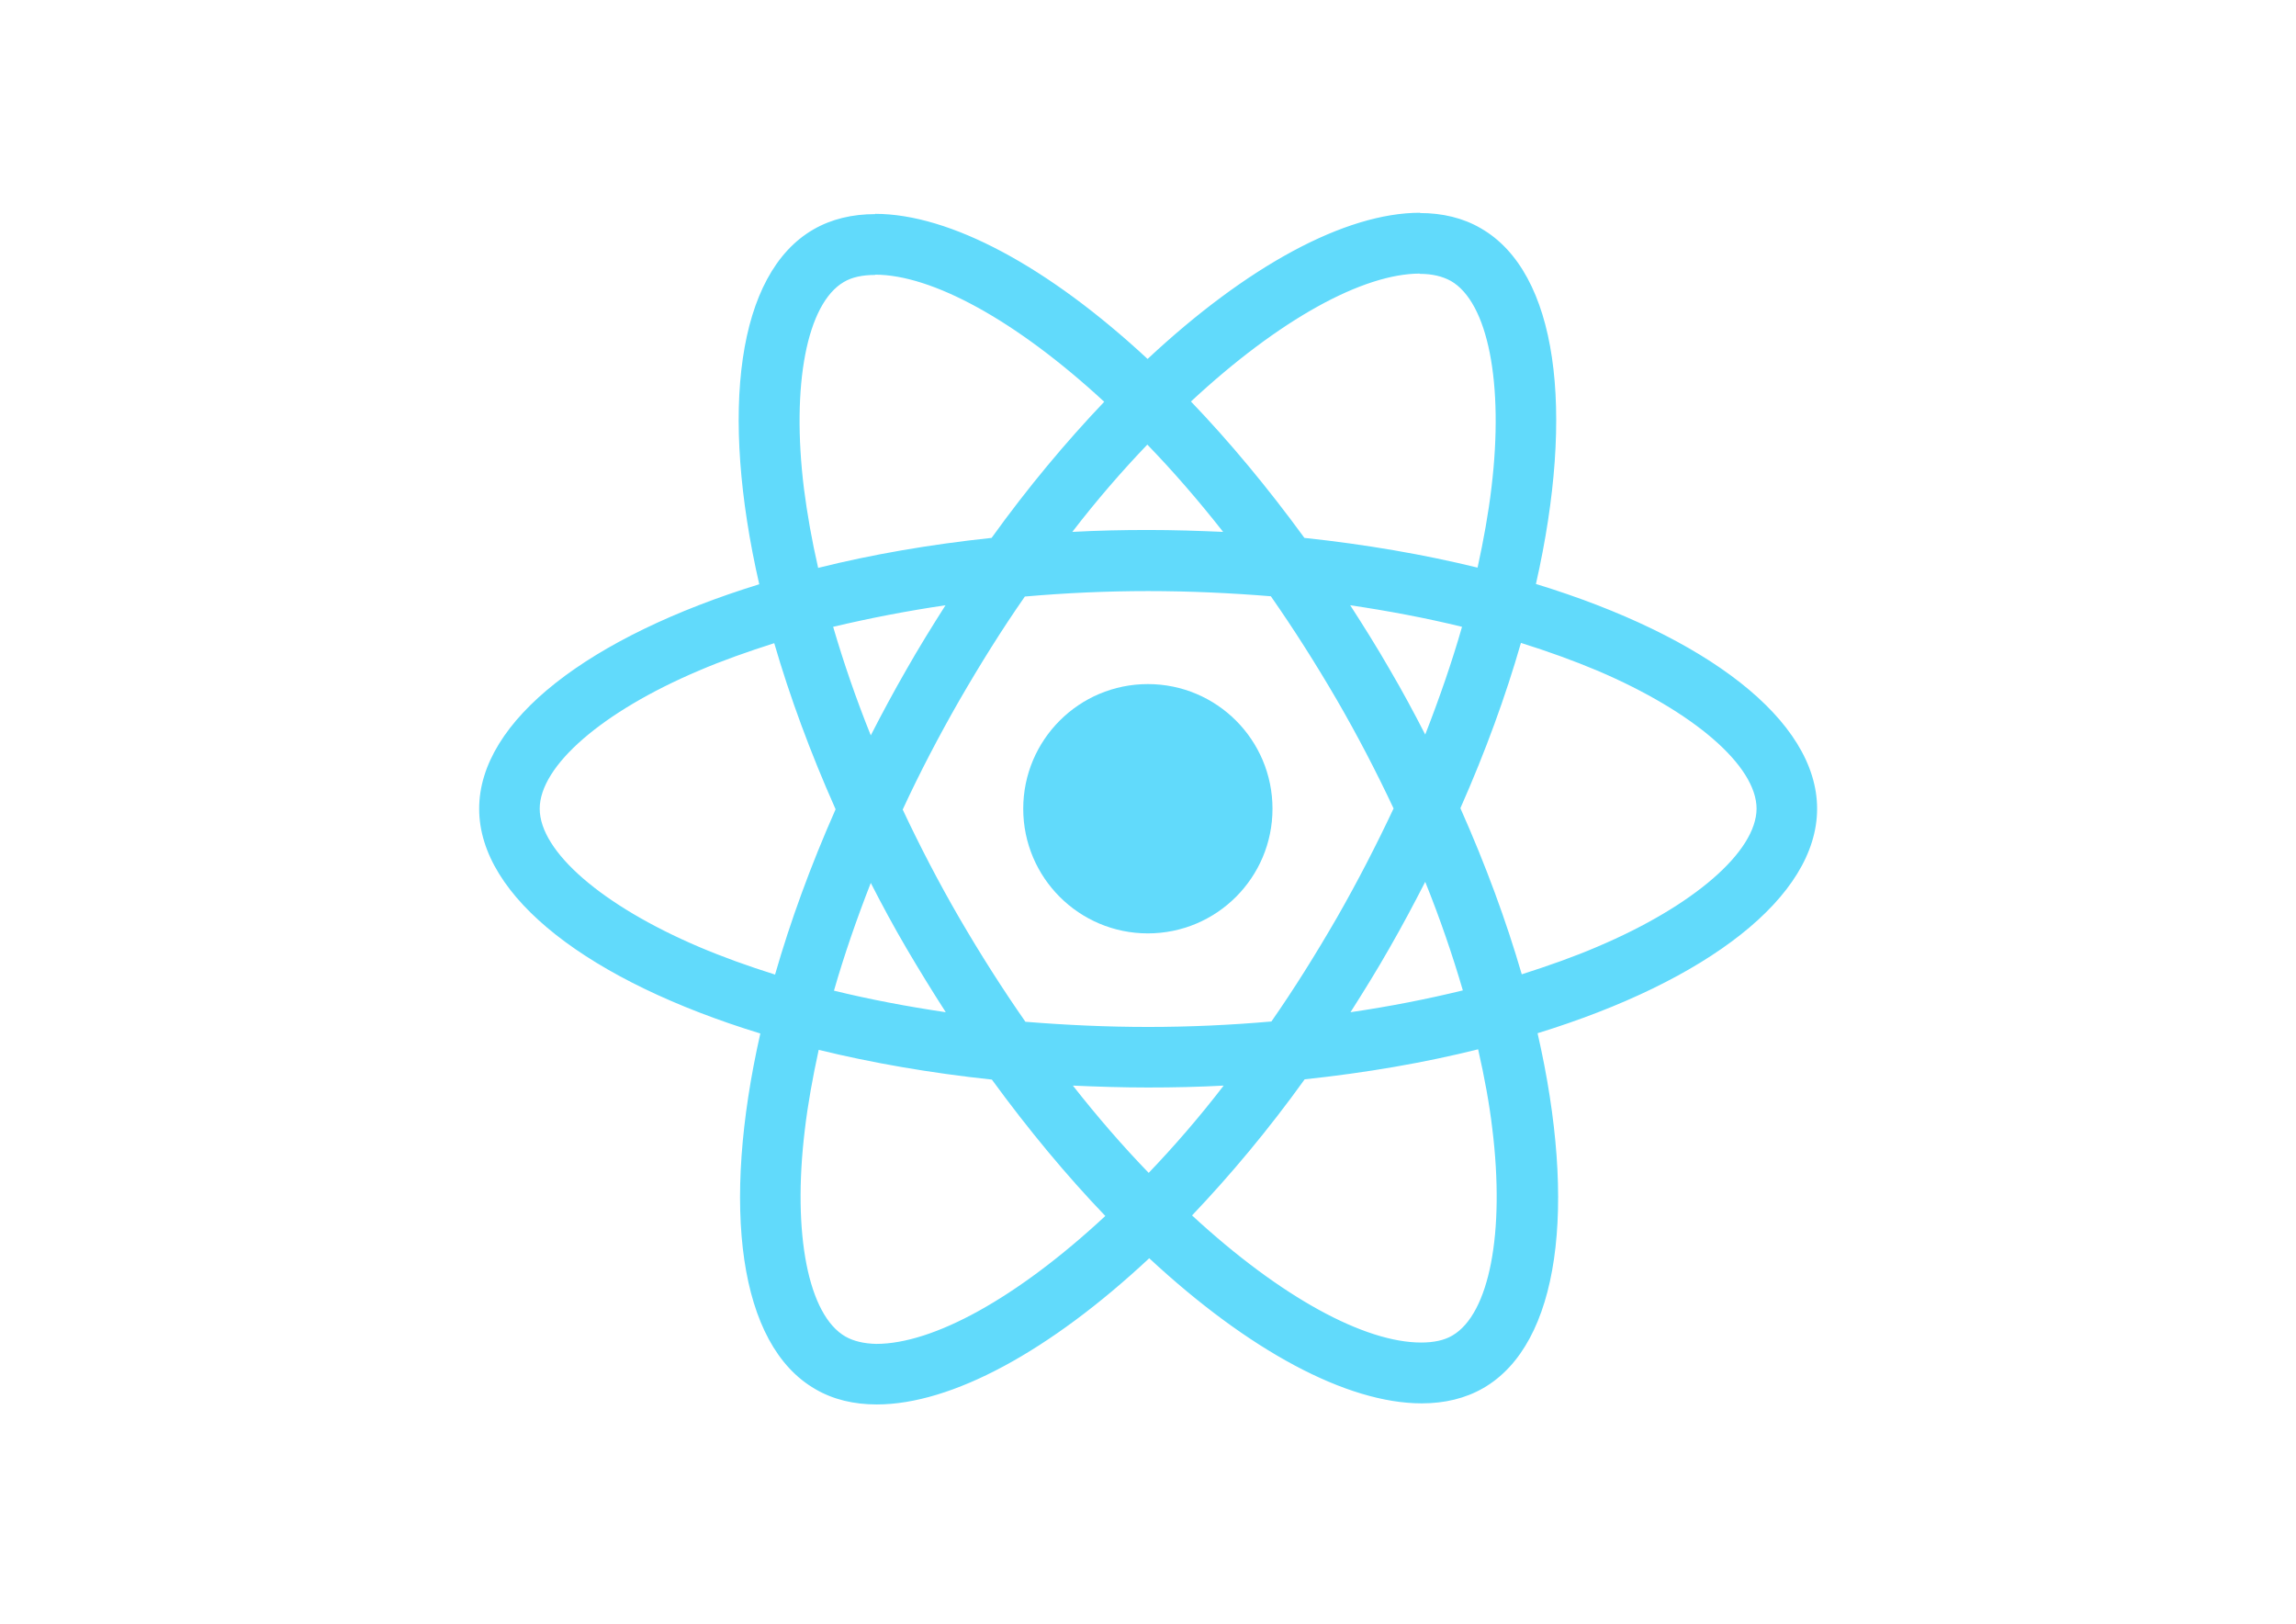
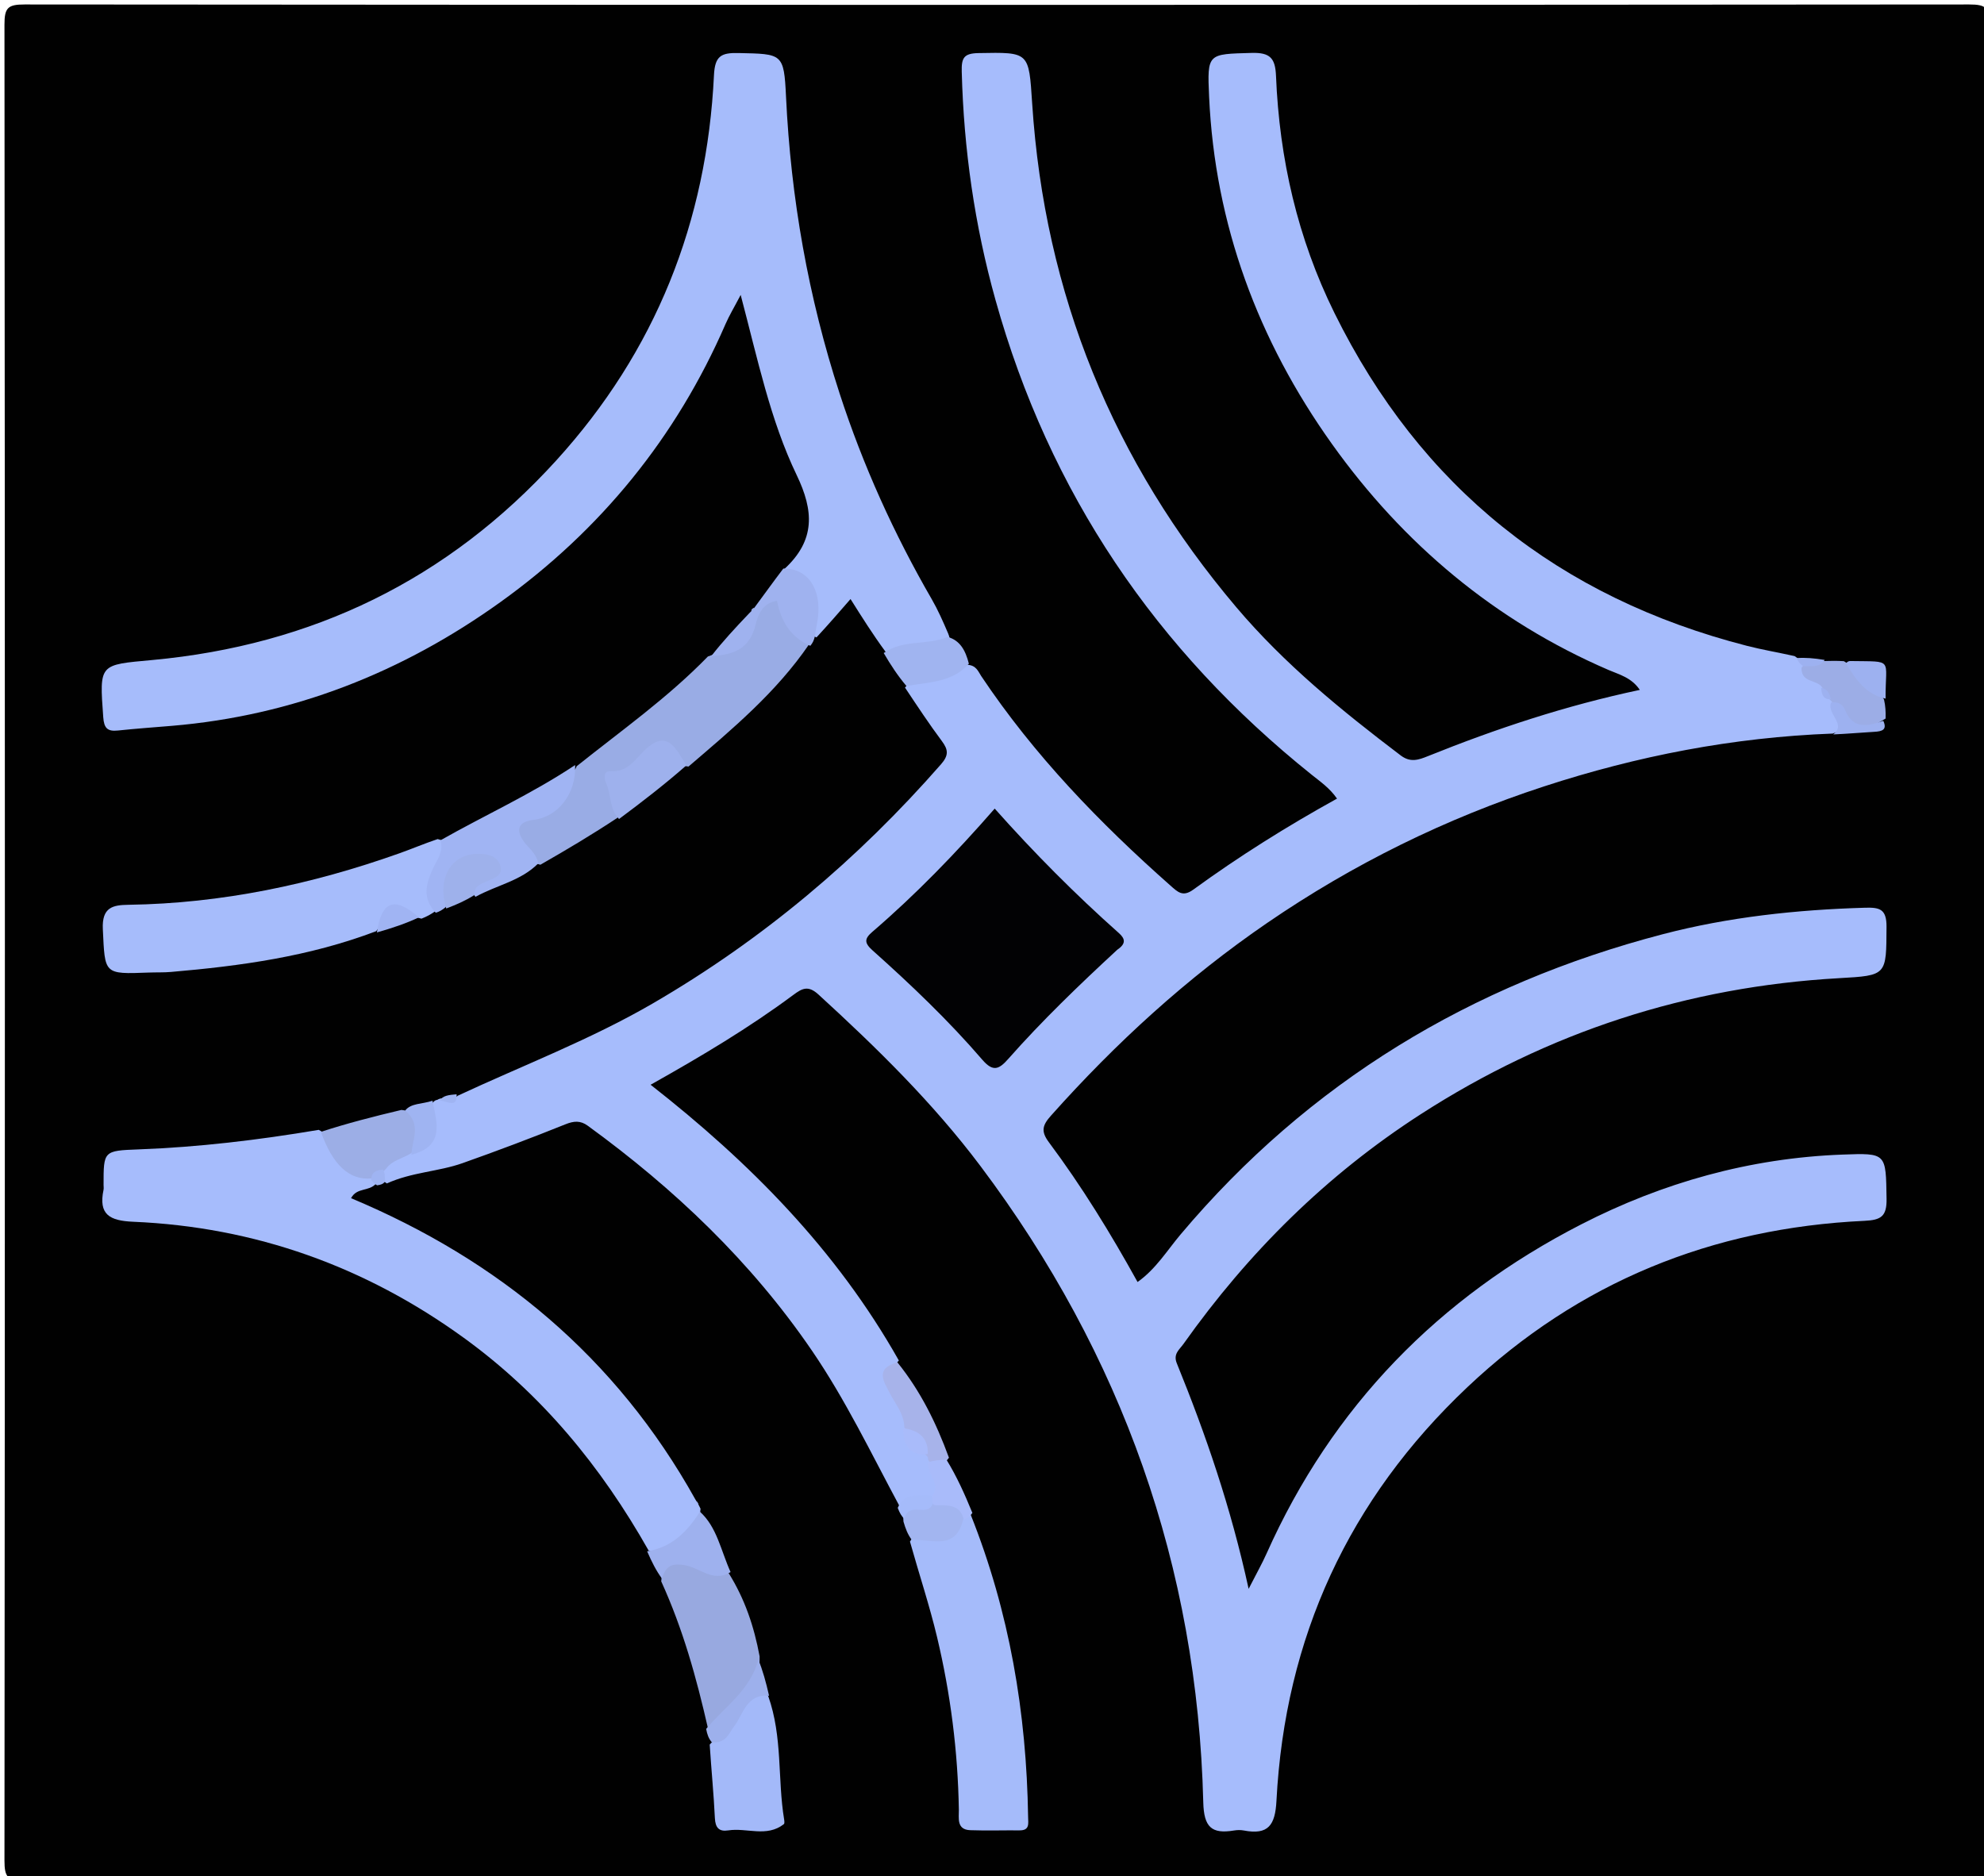
- <svg xmlns="http://www.w3.org/2000/svg" viewBox="0 0 841.9 595.3">
-   <g fill="#61DAFB">
-     <path d="M666.3 296.5c0-32.5-40.7-63.3-103.1-82.4 14.4-63.6 8-114.2-20.2-130.4-6.5-3.8-14.1-5.6-22.4-5.6v22.3c4.6 0 8.3.9 11.4 2.6 13.6 7.8 19.5 37.5 14.9 75.7-1.1 9.4-2.9 19.3-5.1 29.4-19.6-4.8-41-8.5-63.5-10.9-13.5-18.5-27.5-35.3-41.6-50 32.6-30.3 63.2-46.9 84-46.9V78c-27.5 0-63.5 19.6-99.9 53.6-36.4-33.8-72.4-53.2-99.9-53.2v22.3c20.7 0 51.4 16.5 84 46.6-14 14.7-28 31.4-41.3 49.9-22.6 2.4-44 6.1-63.6 11-2.3-10-4-19.7-5.2-29-4.7-38.2 1.1-67.9 14.6-75.8 3-1.8 6.9-2.6 11.5-2.6V78.5c-8.4 0-16 1.8-22.6 5.6-28.1 16.2-34.4 66.7-19.9 130.1-62.2 19.2-102.7 49.9-102.7 82.3 0 32.5 40.7 63.3 103.1 82.4-14.4 63.6-8 114.2 20.2 130.4 6.5 3.8 14.1 5.6 22.5 5.6 27.5 0 63.5-19.6 99.9-53.6 36.4 33.8 72.4 53.2 99.9 53.2 8.4 0 16-1.8 22.6-5.6 28.1-16.2 34.4-66.7 19.9-130.1 62-19.1 102.5-49.9 102.5-82.3zm-130.2-66.7c-3.7 12.9-8.3 26.2-13.5 39.5-4.1-8-8.4-16-13.1-24-4.6-8-9.5-15.8-14.4-23.4 14.2 2.1 27.9 4.7 41 7.9zm-45.8 106.5c-7.8 13.5-15.8 26.3-24.1 38.2-14.9 1.3-30 2-45.2 2-15.1 0-30.2-.7-45-1.9-8.3-11.9-16.4-24.6-24.2-38-7.6-13.1-14.5-26.4-20.8-39.8 6.2-13.4 13.2-26.8 20.7-39.9 7.8-13.5 15.8-26.3 24.1-38.2 14.9-1.3 30-2 45.2-2 15.1 0 30.2.7 45 1.9 8.3 11.9 16.4 24.6 24.2 38 7.6 13.1 14.5 26.4 20.8 39.8-6.3 13.4-13.2 26.8-20.7 39.9zm32.3-13c5.4 13.4 10 26.8 13.8 39.8-13.1 3.2-26.9 5.9-41.2 8 4.9-7.7 9.8-15.6 14.4-23.7 4.6-8 8.9-16.1 13-24.1zM421.2 430c-9.3-9.6-18.6-20.3-27.8-32 9 .4 18.2.7 27.5.7 9.4 0 18.7-.2 27.8-.7-9 11.7-18.3 22.4-27.5 32zm-74.4-58.9c-14.2-2.1-27.9-4.7-41-7.9 3.7-12.9 8.3-26.2 13.5-39.5 4.1 8 8.4 16 13.1 24 4.7 8 9.5 15.8 14.4 23.4zM420.7 163c9.3 9.6 18.6 20.3 27.8 32-9-.4-18.2-.7-27.5-.7-9.4 0-18.7.2-27.8.7 9-11.7 18.3-22.4 27.5-32zm-74 58.9c-4.9 7.7-9.8 15.6-14.4 23.7-4.6 8-8.9 16-13 24-5.4-13.4-10-26.8-13.8-39.8 13.1-3.1 26.9-5.8 41.2-7.9zm-90.5 125.2c-35.4-15.1-58.3-34.9-58.3-50.6 0-15.7 22.9-35.6 58.3-50.6 8.6-3.7 18-7 27.7-10.1 5.7 19.6 13.2 40 22.5 60.9-9.2 20.8-16.6 41.1-22.2 60.6-9.9-3.1-19.3-6.5-28-10.2zM310 490c-13.6-7.8-19.5-37.5-14.9-75.7 1.1-9.4 2.9-19.3 5.1-29.4 19.6 4.8 41 8.5 63.5 10.9 13.5 18.5 27.5 35.3 41.6 50-32.6 30.3-63.2 46.9-84 46.9-4.5-.1-8.3-1-11.3-2.7zm237.2-76.2c4.7 38.2-1.1 67.9-14.6 75.8-3 1.8-6.9 2.6-11.5 2.6-20.7 0-51.4-16.5-84-46.6 14-14.7 28-31.4 41.3-49.9 22.6-2.4 44-6.1 63.6-11 2.3 10.1 4.1 19.8 5.2 29.1zm38.5-66.7c-8.6 3.7-18 7-27.7 10.1-5.7-19.6-13.2-40-22.5-60.9 9.2-20.8 16.6-41.1 22.2-60.6 9.9 3.1 19.3 6.5 28.1 10.2 35.4 15.1 58.3 34.9 58.3 50.6-.1 15.7-23 35.6-58.4 50.6zM320.8 78.4z" />
-     <circle cx="420.9" cy="296.5" r="45.7" />
-     <path d="M520.5 78.1z" />
-   </g>
+ <svg xmlns="http://www.w3.org/2000/svg" version="1.1" id="Layer_1" x="0px" y="0px" width="100%" viewBox="0 0 402 380" enable-background="new 0 0 402 380" xml:space="preserve">
+   <path fill="#010101" opacity="1" stroke="none" d=" M238,381   C160,381 82.5,380.971 5,381.096   C1.576,381.102 0.902,380.424 0.905,377   C1.018,253 1.018,129 0.905,5   C0.902,1.577 1.576,0.902 5,0.905   C136.333,1.017 267.666,1.017 399,0.905   C402.423,0.902 403.098,1.575 403.095,5   C402.982,129 402.982,253 403.095,376.999   C403.098,380.422 402.426,381.106 399,381.097   C345.5,380.958 292,381 238,381  z" />
+   <path fill="#A6BCFC" opacity="1" stroke="none" d=" M182.273,305.213   C176.507,294.475 171.321,283.623 164.498,273.65   C152.182,255.643 136.652,240.874 119.095,228.107   C117.593,227.014 116.28,227.125 114.537,227.827   C107.649,230.598 100.695,233.219 93.694,235.695   C88.827,237.416 83.485,237.493 78.386,239.797   C77.419,239.217 77.067,238.518 77.034,237.283   C77.744,234.619 79.503,233.534 81.914,232.674   C84.588,232.651 85.8,231.656 86.287,229.261   C86.671,227.37 86.235,225.268 87.767,223.326   C88.005,223.074 88.368,222.846 88.579,222.879   C89.948,221.969 91.452,223.296 92.743,222.026   C106.128,215.793 119.691,210.638 132.329,203.289   C154.535,190.377 173.818,174.126 190.683,154.847   C192.247,153.058 192.15,151.919 190.854,150.18   C188.292,146.742 185.924,143.16 183.372,139.324   C186.586,135.34 191.429,135.892 195.96,134.705   C197.827,134.782 198.207,136.08 198.816,136.992   C209.528,153.019 222.785,166.738 237.165,179.453   C238.615,180.734 239.653,181.812 241.767,180.275   C251.033,173.533 260.733,167.444 270.908,161.822   C269.412,159.669 267.534,158.394 265.764,156.976   C234.209,131.701 212.615,99.831 201.702,60.761   C197.467,45.602 195.279,30.228 194.87,14.529   C194.797,11.749 195.275,10.812 198.256,10.758   C208.613,10.574 208.453,10.458 209.142,21.004   C211.66,59.574 225.53,93.554 250.514,123.057   C260.269,134.576 271.845,143.998 283.791,153.059   C285.771,154.561 287.396,153.993 289.323,153.217   C303.161,147.644 317.288,142.961 332.26,139.793   C330.577,137.283 328.085,136.688 325.922,135.754   C302.876,125.809 284.299,110.171 269.87,89.946   C254.936,69.01 246.166,45.54 244.99,19.583   C244.59,10.755 244.702,10.973 253.617,10.723   C257.381,10.617 258.4,11.81 258.546,15.395   C259.233,32.187 262.912,48.28 270.392,63.43   C287.86,98.811 315.887,121.089 353.989,130.87   C357.039,131.653 360.156,132.174 363.617,132.943   C364.477,133.512 365.001,133.905 365.799,134.475   C366.475,136.405 368.284,136.544 369.533,137.814   C370.447,138.888 370.474,140.093 371.52,141.103   C371.842,141.551 371.957,141.742 372.192,142.247   C371.754,144.516 376.197,147.021 371.335,148.642   C351.107,149.397 331.705,153.197 312.867,159.344   C292.921,165.853 274.213,175.056 256.803,186.981   C240.474,198.164 226.074,211.343 212.952,226.059   C211.228,227.992 210.857,229.218 212.521,231.447   C219.185,240.374 225.008,249.86 230.494,259.773   C234.208,257.144 236.469,253.39 239.215,250.13   C265.21,219.269 298.133,199.43 336.922,189.296   C350.261,185.811 364.039,184.335 377.884,183.932   C380.848,183.846 382.268,184.176 382.248,187.785   C382.192,197.675 382.389,197.654 372.594,198.208   C341.934,199.944 313.702,209.12 287.88,225.768   C268.753,238.099 252.924,253.807 239.796,272.318   C238.976,273.474 237.672,274.339 238.441,276.231   C244.309,290.667 249.389,305.371 252.998,321.947   C254.623,318.766 255.717,316.847 256.612,314.839   C269.929,284.988 291.547,262.891 320.404,248.083   C336.879,239.629 354.589,234.651 373.287,233.954   C382.294,233.619 382.11,233.634 382.257,242.917   C382.313,246.485 381.137,247.218 377.774,247.375   C346.895,248.822 319.86,259.793 297.333,281.07   C273.285,303.783 260.356,331.853 258.638,364.889   C258.379,369.855 256.971,371.855 252.041,370.912   C251.398,370.789 250.695,370.801 250.047,370.909   C245.498,371.665 243.934,370.254 243.808,365.194   C242.618,317.429 227.339,274.459 198.682,236.304   C189.065,223.499 177.644,212.303 165.827,201.509   C163.754,199.617 162.54,200.265 160.767,201.582   C151.813,208.233 142.257,213.945 131.825,219.8   C151.917,235.527 169.457,253.227 182.124,275.67   C180.18,277.783 181.391,279.669 182.116,281.434   C182.988,283.557 184.371,285.477 184.548,288.197   C184.035,291.523 185.815,293.04 188.438,294.429   C188.834,294.881 188.971,295.084 189.241,295.635   C190.147,298.353 192.016,300.646 189.6,303.489   C187.25,304.949 184.791,304.332 182.273,305.213  z" />
+   <path fill="#A6BCFB" opacity="1" stroke="none" d=" M158.879,115.34   C165.289,109.468 164.889,103.475 161.427,96.271   C156.058,85.098 153.549,72.862 150.076,59.759   C148.717,62.354 147.746,63.956 147.007,65.659   C137.029,88.631 121.71,107.404 101.475,121.944   C81.59,136.232 59.413,145.011 34.813,147.077   C31.167,147.383 27.517,147.64 23.879,148.025   C21.756,148.249 21.079,147.533 20.919,145.322   C20.127,134.429 20.077,134.735 30.846,133.741   C63.271,130.749 90.722,117.487 112.716,93.293   C132.844,71.152 143.23,44.967 144.666,15.22   C144.855,11.296 146.166,10.672 149.635,10.747   C158.542,10.94 158.845,10.765 159.264,19.587   C160.239,40.134 163.771,60.195 170.126,79.738   C174.856,94.286 181.13,108.17 188.795,121.423   C190.026,123.552 191.026,125.816 192.124,128.38   C193.053,130.64 191.963,131.73 190.357,131.79   C186.85,131.921 183.373,133.49 179.417,132.047   C176.851,128.555 174.694,125.129 172.336,121.384   C170.004,124.069 167.869,126.526 165.437,129.159   C163.57,128.433 163.61,126.874 163.722,125.425   C164.054,121.127 162.508,117.85 158.879,115.34  z" />
+   <path fill="#A6BCFC" opacity="1" stroke="none" d=" M141.443,304.665   C141.599,305.083 141.745,305.24 141.946,305.714   C141.45,312.027 137.782,315.048 131.446,314.222   C121.759,297.076 109.7,282.478 93.985,271.088   C74.003,256.606 51.657,248.615 26.99,247.563   C22.204,247.359 19.926,246.106 20.979,241.087   C21.046,240.768 20.986,240.423 20.986,240.09   C20.98,233.19 20.979,233.166 28.088,232.899   C40.21,232.445 52.223,231.022 64.584,228.941   C67.321,230.391 68.762,232.616 70.224,234.77   C71.393,236.492 72.748,237.741 75.191,238.159   C75.899,238.627 76.169,239.019 76.208,239.82   C74.75,241.507 72.336,240.539 71.131,242.786   C101.004,255.307 124.805,274.959 140.895,303.825   C141.119,304.252 141.276,304.328 141.443,304.665  z" />
+   <path fill="#A6BCFB" opacity="1" stroke="none" d=" M76.233,188.679   C62.645,193.842 48.705,195.736 34.633,196.945   C33.144,197.073 31.64,197.01 30.144,197.067   C20.94,197.421 21.283,197.407 20.837,188.285   C20.618,183.813 22.887,183.383 26.012,183.337   C44.938,183.061 63.178,179.214 80.949,172.896   C83.427,172.015 85.851,170.982 88.675,170.021   C92.338,170.896 90.657,172.94 89.997,174.547   C88.697,177.707 87.172,180.783 88.225,184.623   C87.237,185.317 86.481,185.718 85.401,186.148   C81.73,185.122 78.608,184.918 76.233,188.679  z" />
+   <path fill="#A5BBFA" opacity="1" stroke="none" d=" M196.675,306.896   C204.553,326.64 207.995,347.101 208.315,368.14   C208.335,369.489 208.686,370.905 206.572,370.886   C203.246,370.858 199.916,370.969 196.594,370.849   C193.776,370.747 194.312,368.37 194.284,366.72   C194.087,354.889 192.606,343.211 189.869,331.724   C188.344,325.326 186.255,319.062 184.38,312.372   C185.434,310.495 187.083,310.337 188.71,310.386   C190.883,310.45 192.372,309.316 194.033,307.668   C194.918,307.05 195.588,306.85 196.675,306.896  z" />
+   <path fill="#99ACE5" opacity="1" stroke="none" d=" M116.832,155.272   C125.906,148.014 135.237,141.449 143.433,133.024   C148.29,131.459 150.532,127.602 153.113,124.047   C156.674,119.142 157.539,119.203 160.325,124.338   C161.421,126.359 163.285,127.917 163.9,130.616   C157.215,140.359 148.426,147.684 139.506,155.327   C136.984,155.178 135.697,152.172 133.518,152.88   C130.562,153.84 128.503,156.52 125.962,158.321   C123.919,159.77 126.375,163.054 125.118,165.704   C120.019,169.082 114.931,172.11 109.495,175.222   C106.716,174.563 105.347,172.689 104.414,170.534   C103.418,168.237 103.96,165.836 106.373,165.208   C110.153,164.226 112.318,162.074 113.588,158.549   C114.098,157.134 116.212,157.144 116.832,155.272  z" />
+   <path fill="#98A9E0" opacity="1" stroke="none" d=" M147.68,318.817   C150.921,324.029 152.776,329.512 153.916,335.632   C154.039,343.313 149.342,347.194 143.453,350.23   C141.112,339.952 138.392,330.116 133.976,320.423   C134.448,315.238 135.02,314.815 139.664,315.643   C142.433,316.137 145.055,316.966 147.68,318.817  z" />
+   <path fill="#A3B9F9" opacity="1" stroke="none" d=" M155.651,343.65   C158.608,351.986 157.527,360.472 158.88,368.655   C158.932,368.975 158.992,369.489 158.821,369.623   C155.34,372.357 151.299,370.304 147.554,370.891   C145.704,371.181 144.943,370.366 144.849,368.393   C144.621,363.575 144.143,358.769 143.8,353.504   C146.881,350.407 148.213,346.369 151.464,343.842   C152.863,342.755 153.887,341.582 155.651,343.65  z" />
+   <path fill="#A0B4F3" opacity="1" stroke="none" d=" M116.533,155.02   C116.779,160.845 113.064,165.54 108.114,166.126   C105.095,166.484 104.364,168.054 106.161,170.55   C107.121,171.883 108.624,172.828 109.072,174.942   C105.546,178.507 100.722,179.316 96.346,181.721   C93.667,178.843 97.471,177.954 98.064,175.543   C94.876,174.728 93.135,176.183 91.891,178.82   C91.175,180.338 91.532,182.155 90.273,183.84   C89.574,184.409 89.083,184.699 88.293,184.952   C85.504,181.984 86.293,179.113 87.745,175.952   C88.51,174.287 89.93,172.641 89.245,170.27   C98.181,165.199 107.624,160.943 116.533,155.02  z" />
+   <path fill="#9CAEE6" opacity="1" stroke="none" d=" M75.23,238.789   C70.778,239.18 67.408,236.046 65.02,229.345   C70.321,227.618 75.633,226.255 81.334,224.902   C86.446,225.436 87.185,228.534 83.357,233.643   C81.479,234.827 79.589,235.016 78.244,236.787   C77.333,237.813 76.471,238.316 75.23,238.789  z" />
+   <path fill="#9FB2EF" opacity="1" stroke="none" d=" M164.187,130.864   C160.136,129.105 158.241,125.838 157.441,121.746   C154.477,122.137 153.569,124.659 153.095,126.599   C151.939,131.331 148.816,132.737 144.144,132.911   C146.354,130.065 148.972,127.23 151.867,124.202   C152.269,123.833 152.393,123.658 152.757,123.268   C154.814,120.498 156.63,117.943 158.723,115.203   C163.642,115.111 166.443,119.297 165.732,125.136   C165.595,126.267 165.315,127.38 165.12,128.919   C164.903,129.805 164.666,130.274 164.187,130.864  z" />
+   <path fill="#9EB1ED" opacity="1" stroke="none" d=" M125.428,165.956   C123.401,163.859 123.896,160.978 122.777,158.587   C122.34,157.653 122.349,156.185 123.619,156.278   C127.454,156.56 128.829,153.502 131.15,151.521   C135.437,147.864 137.054,151.946 139.084,155.086   C134.702,158.919 130.226,162.389 125.428,165.956  z" />
+   <path fill="#A0B4F0" opacity="1" stroke="none" d=" M179.057,132.323   C182.99,129.517 187.736,130.836 192.018,129.061   C194.516,129.753 195.629,131.766 196.314,134.487   C192.94,138.299 188.341,138.18 183.666,139.009   C181.882,136.895 180.494,134.78 179.057,132.323  z" />
+   <path fill="#9EB1EE" opacity="1" stroke="none" d=" M148.029,318.545   C144.438,320.798 141.722,317.525 138.471,317.098   C135.8,316.747 134.941,317.477 134.111,319.844   C132.96,318.276 132.048,316.48 131.125,314.338   C136.036,313.54 139.149,310.509 141.824,306.315   C145.279,309.448 146.035,314.113 148.029,318.545  z" />
+   <path fill="#9CADE6" opacity="1" stroke="none" d=" M369.193,139.236   C367.931,137.601 365.024,138.409 365.014,135.353   C366.158,133.552 367.82,134.176 369.665,133.944   C371.106,133.902 372.165,133.884 373.607,133.972   C377.034,136.018 379.82,138.217 381.743,141.763   C382.036,143.074 382.1,144.14 382.065,145.597   C376.1,149.196 375.576,149.025 371.271,142.298   C371.01,141.998 371,142 371.001,141.995   C370.193,141.323 369.83,140.37 369.193,139.236  z" />
+   <path fill="#A7B3EA" opacity="1" stroke="none" d=" M183.237,289.219   C183.145,286.311 181.36,284.46 180.282,282.274   C179.214,280.109 177.09,277.375 181.823,276.041   C186.511,281.861 189.688,288.295 192.276,295.37   C191.4,296.684 190.276,296.868 188.517,296.302   C188.007,295.989 188.008,295.495 188.006,295.247   C186.261,293.34 184.689,291.539 183.237,289.219  z" />
+   <path fill="#9EB1EB" opacity="1" stroke="none" d=" M90.42,184.087   C88.476,177.72 91.592,172.857 97.149,173.009   C99.112,173.063 100.936,173.599 101.423,175.612   C101.877,177.49 100.001,177.952 98.709,178.564   C97.53,179.122 96.136,179.376 96.03,181.417   C94.259,182.528 92.517,183.291 90.42,184.087  z" />
+   <path fill="#A2B5F0" opacity="1" stroke="none" d=" M195.223,307.644   C193.733,314.334 188.884,311.839 184.73,312.009   C183.917,310.9 183.495,309.796 183.067,308.335   C182.501,302.452 187.311,305.282 189.776,303.769   C192.935,303.363 195.238,303.802 195.223,307.644  z" />
+   <path fill="#9DB0EC" opacity="1" stroke="none" d=" M155.834,343.612   C151.258,343.178 150.603,347.365 148.778,349.77   C147.593,351.33 147.112,353.308 144.225,353.034   C143.563,352.249 143.291,351.449 143.08,350.326   C146.893,345.766 151.98,342.552 153.655,336.292   C154.538,338.431 155.2,340.835 155.834,343.612  z" />
+   <path fill="#A9BBFA" opacity="1" stroke="none" d=" M195.291,307.956   C194.55,304.767 192.091,305.022 189.395,305   C188.65,304.602 188.505,304.141 188.782,303.308   C190.841,300.564 187.821,298.88 188.016,296.343   C189.079,295.925 190.151,295.86 191.759,295.743   C193.869,299.19 195.444,302.69 197.025,306.56   C196.549,307.257 196.067,307.583 195.291,307.956  z" />
+   <path fill="#9FB4F2" opacity="1" stroke="none" d=" M83.362,233.971   C83.447,230.993 85.536,227.912 82.101,225.019   C83.301,223.503 85.453,223.767 87.63,223.042   C88.535,227.47 90.142,232.287 83.362,233.971  z" />
+   <path fill="#9DB1F0" opacity="1" stroke="none" d=" M382.06,141.562   C378.264,140.765 376.067,137.887 374.052,134.412   C374.312,134.031 374.633,133.939 374.953,133.944   C383.884,134.1 381.993,133.257 382.06,141.562  z" />
+   <path fill="#A0B4F3" opacity="1" stroke="none" d=" M76.368,188.939   C77.303,182.564 79.961,181.55 84.864,185.891   C82.299,187.108 79.521,188.039 76.368,188.939  z" />
+   <path fill="#9DB1F0" opacity="1" stroke="none" d=" M371.01,142.351   C372.247,142.132 373.357,142.633 373.82,143.798   C375.358,147.663 378.137,147.307 381.591,146.054   C382.447,147.907 381.306,148.203 379.781,148.287   C377.14,148.434 374.506,148.683 371.441,148.817   C374.225,146.73 370.096,144.718 371.01,142.351  z" />
+   <path fill="#A5BBFA" opacity="1" stroke="none" d=" M188.588,303   C189,303.444 189,303.888 189,304.666   C187.953,307.573 184.075,304.046 183.265,307.772   C182.676,307.27 182.29,306.561 181.898,305.54   C183.262,302.439 185.856,303.103 188.588,303  z" />
+   <path fill="#9DB1F0" opacity="1" stroke="none" d=" M369.719,133.72   C368.86,135.225 367.274,134.952 365.381,134.999   C364.687,134.54 364.383,134.083 364.035,133.347   C365.791,133.218 367.59,133.369 369.719,133.72  z" />
+   <path fill="#9FB4F2" opacity="1" stroke="none" d=" M75.201,239.134   C75.213,237.667 76.024,237.061 77.652,237.009   C77.999,237.696 78.006,238.397 78.013,239.45   C77.589,239.937 77.167,240.073 76.409,240.184   C75.855,239.873 75.636,239.586 75.201,239.134  z" />
+   <path fill="#9FB4F2" opacity="1" stroke="none" d=" M92.517,221.733   C92.674,224.531 90.853,223.237 89.132,222.988   C89.724,221.983 90.938,221.865 92.517,221.733  z" />
+   <path fill="#9EB1EE" opacity="1" stroke="none" d=" M141.466,304.755   C141.252,304.836 141.11,304.688 140.996,304.33   C141.213,304.214 141.385,304.351 141.466,304.755  z" />
+   <path fill="#99ACE5" opacity="1" stroke="none" d=" M152.778,123.133   C152.904,123.338 152.742,123.578 152.329,123.89   C152.128,123.663 152.266,123.398 152.778,123.133  z" />
+   <path fill="#020204" opacity="1" stroke="none" d=" M226.391,192.438   C218.569,199.667 211.148,206.81 204.322,214.534   C202.468,216.631 201.261,217.316 199.037,214.732   C192.201,206.792 184.613,199.561 176.805,192.584   C175.085,191.047 175.141,190.205 176.76,188.814   C185.588,181.233 193.658,172.878 201.548,163.846   C209.603,172.899 217.904,181.244 226.712,189.072   C227.958,190.179 228.237,191.189 226.391,192.438  z" />
+   <path fill="#A9BBFA" opacity="1" stroke="none" d=" M183.01,289.369   C185.672,289.794 188.058,290.867 188.002,294.627   C184.529,294.976 182.96,293.137 183.01,289.369  z" />
+   <path fill="#9DB1F0" opacity="1" stroke="none" d=" M369.013,139.347   C369.989,139.506 370.696,140.236 370.957,141.678   C369.678,141.794 369.068,140.985 369.013,139.347  z" />
</svg>
